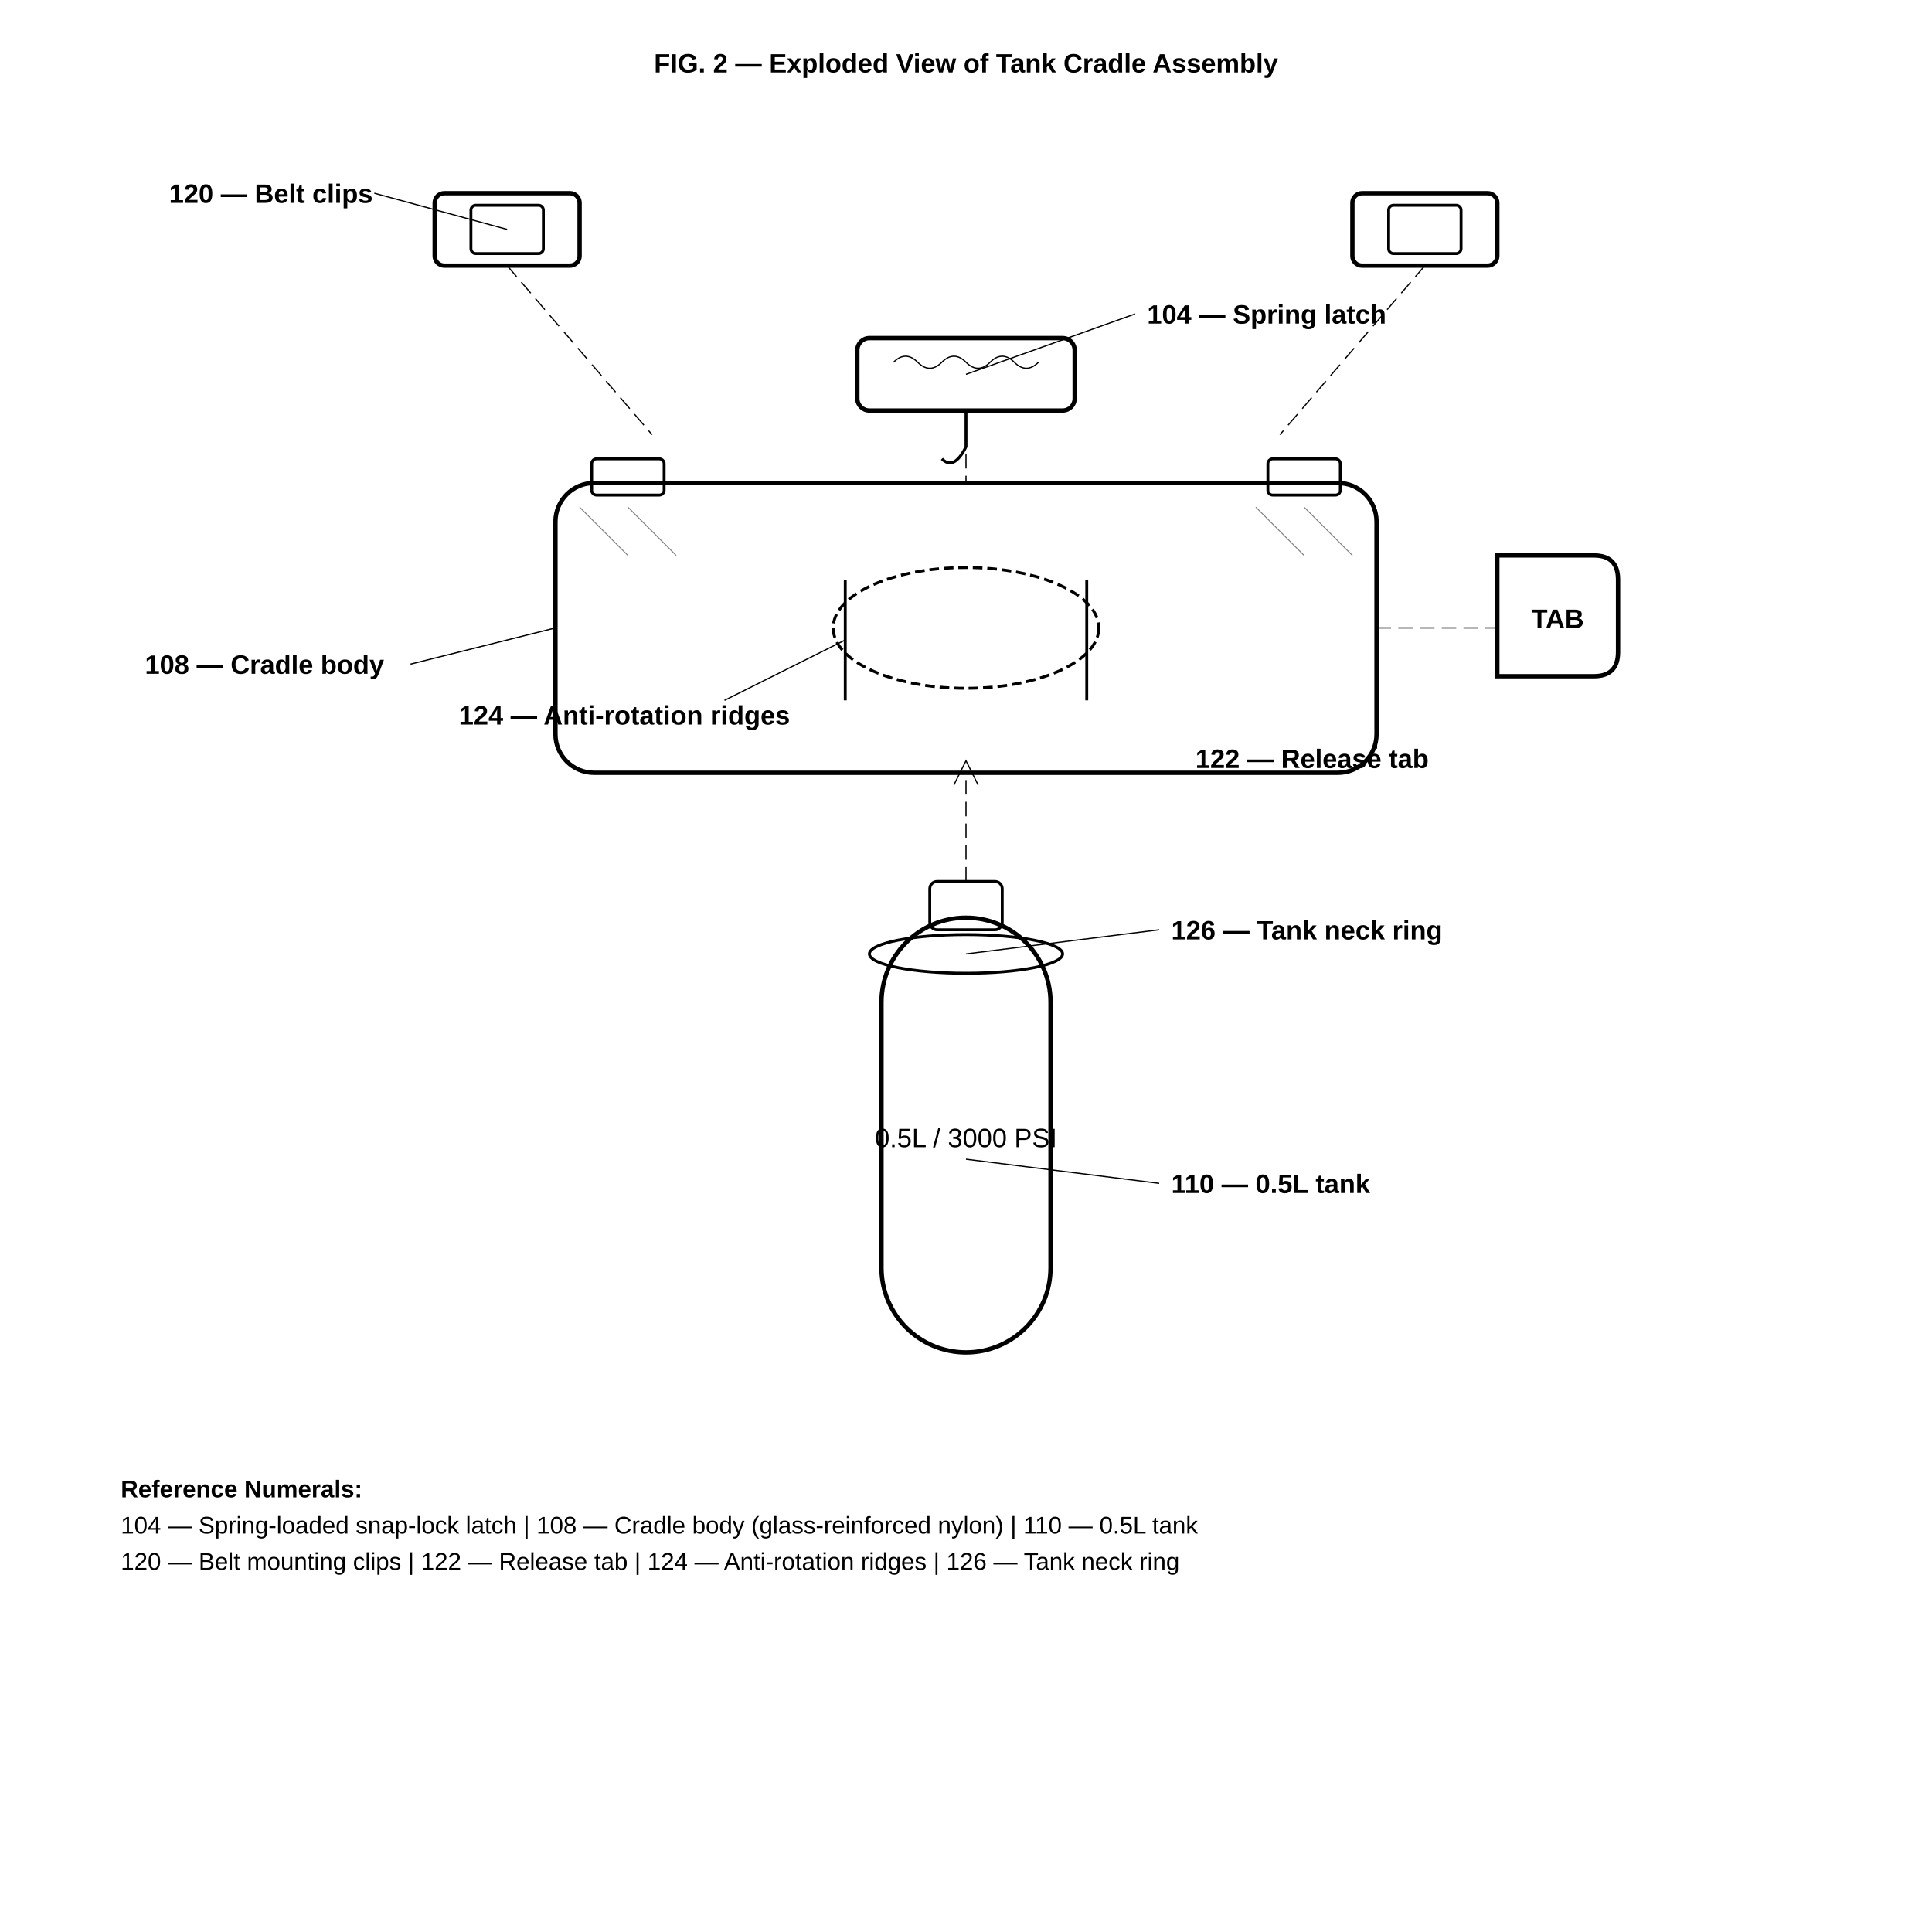
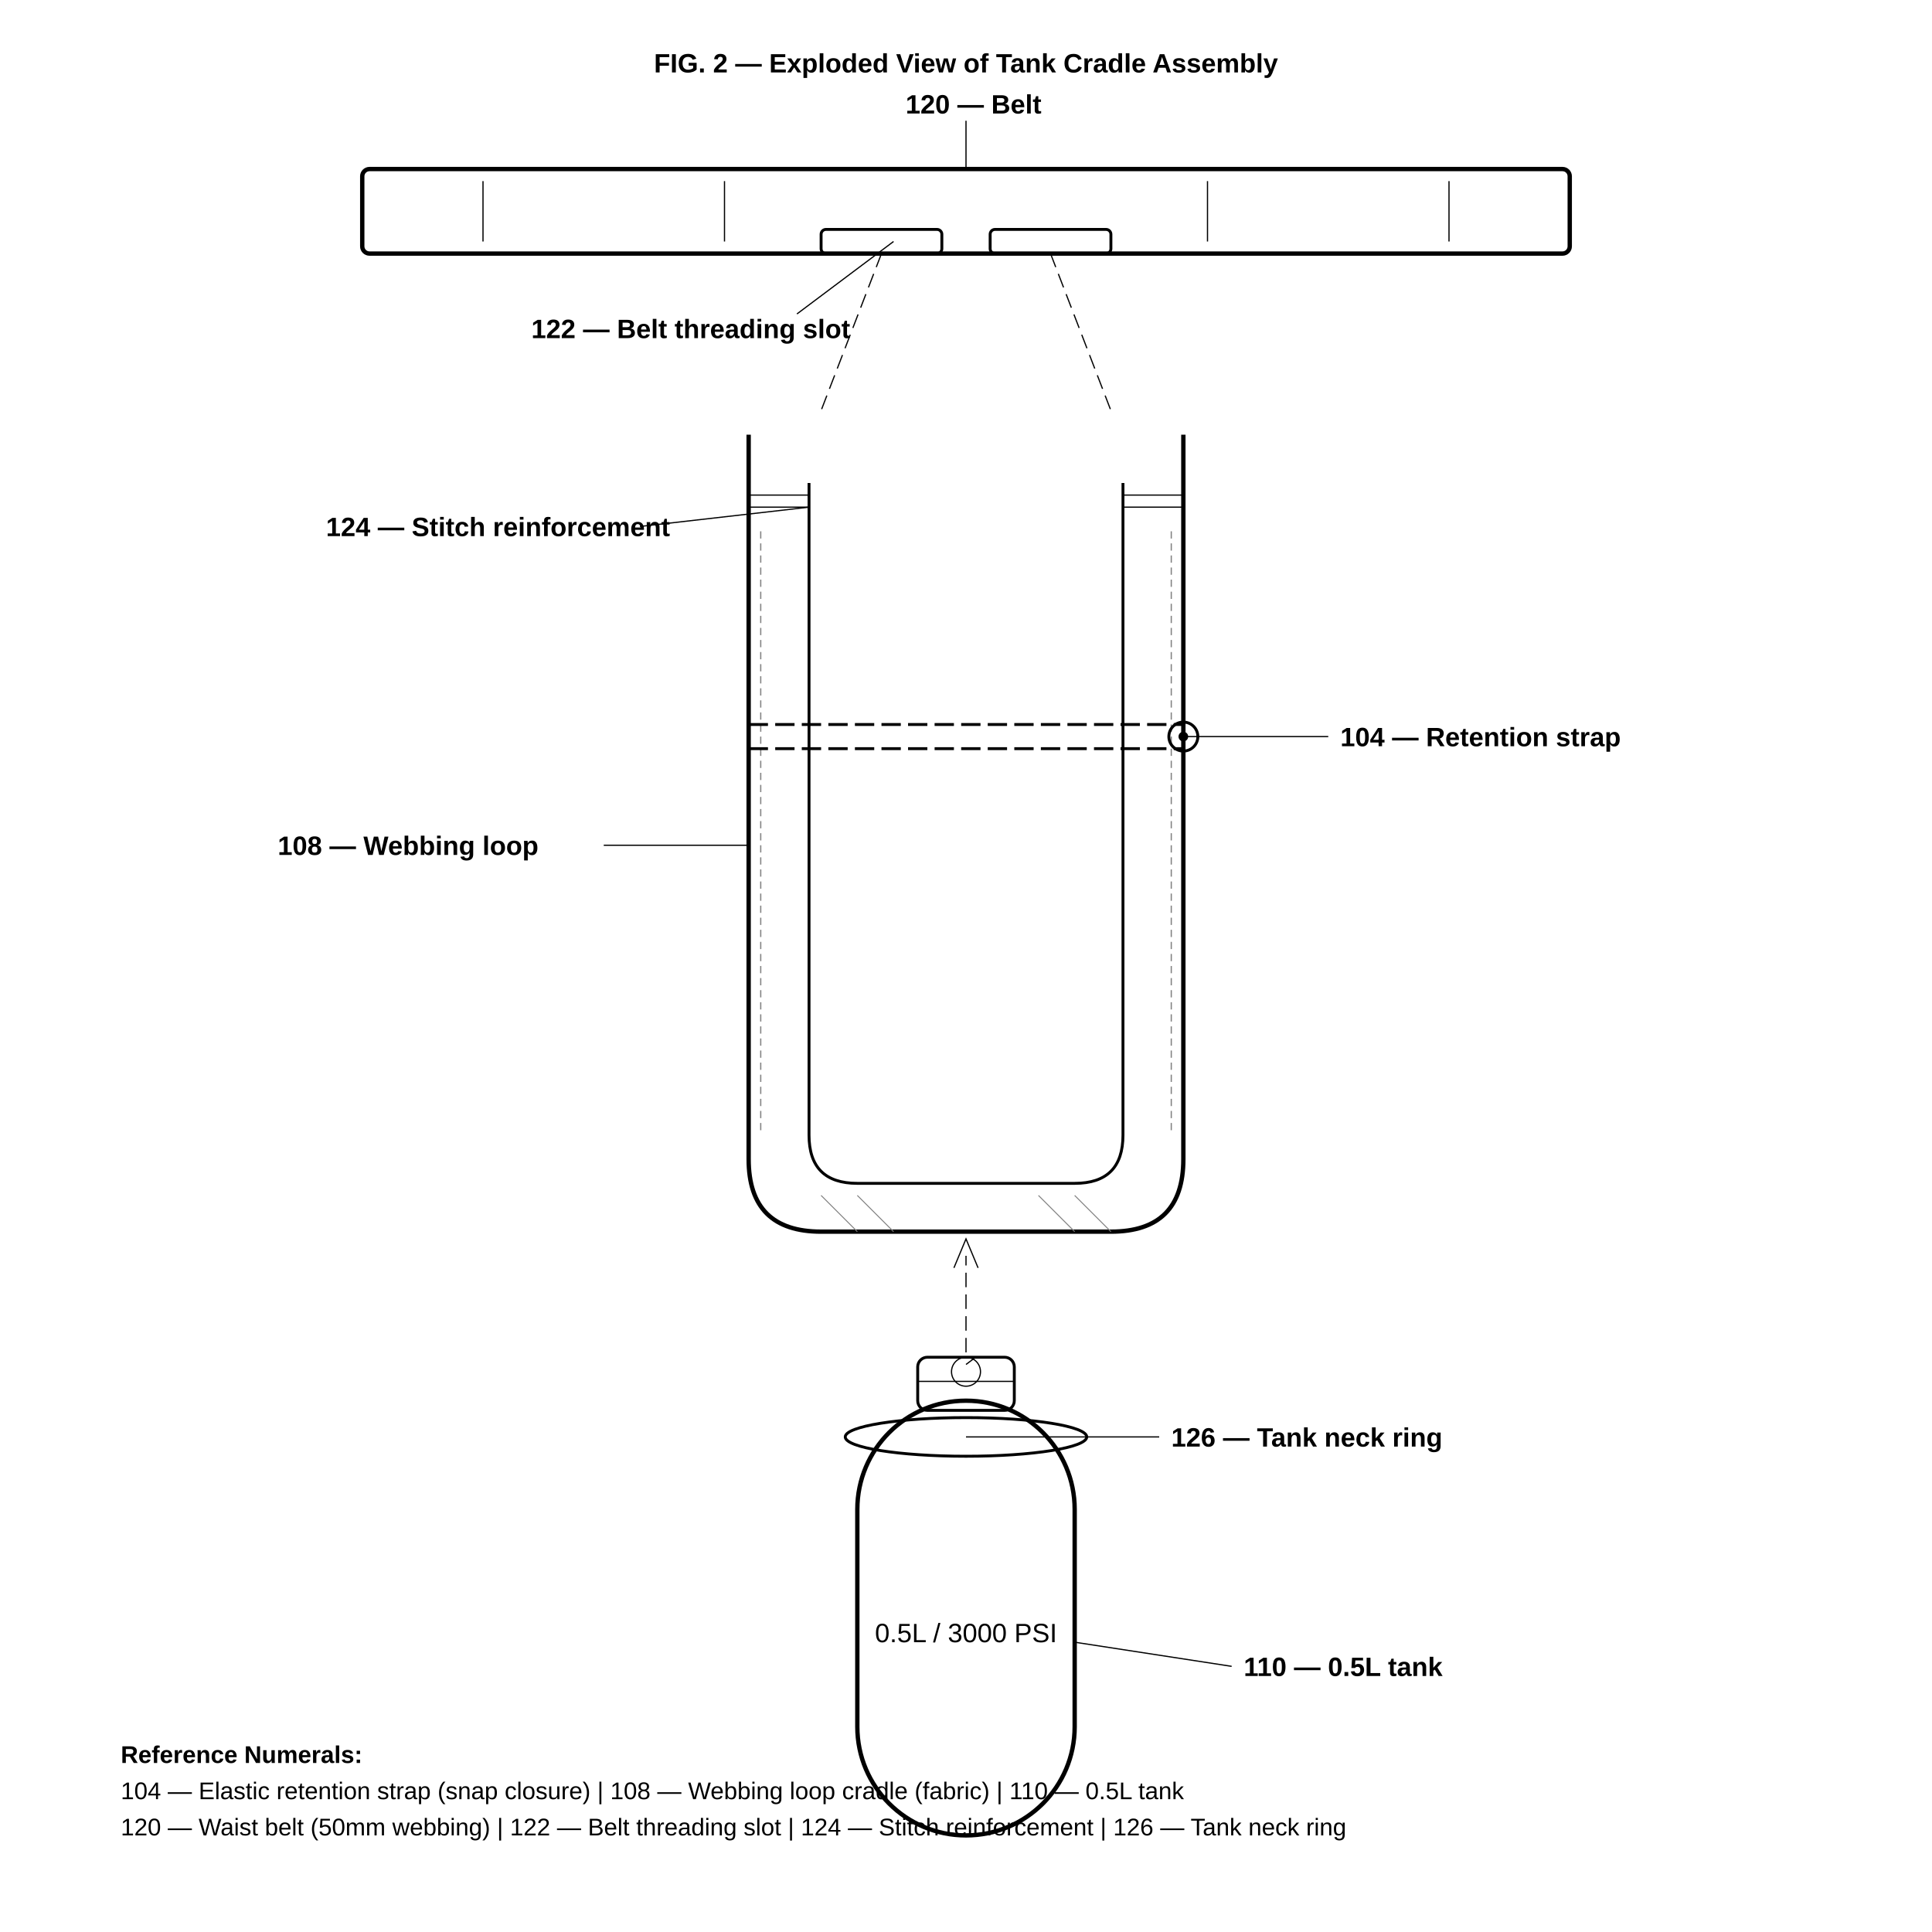
<svg xmlns="http://www.w3.org/2000/svg" viewBox="0 0 800 800" width="800" height="800">
  <style>
    text { font-family: Arial, sans-serif; font-size: 11px; }
    .label { font-size: 11px; font-weight: bold; }
    .caption { font-size: 10px; }
    .thin { stroke-width: 0.5; }
    .medium { stroke-width: 1.2; }
    .thick { stroke-width: 1.8; }
    .hatch { stroke-width: 0.4; stroke: gray; }
  </style>
  <text x="400" y="30" text-anchor="middle" font-size="14" font-weight="bold">FIG. 2 — Exploded View of Tank Cradle Assembly</text>
-   <rect x="180" y="80" width="60" height="30" rx="4" fill="none" stroke="black" class="thick" />
-   <rect x="195" y="85" width="30" height="20" rx="2" fill="none" stroke="black" class="medium" />
-   <rect x="560" y="80" width="60" height="30" rx="4" fill="none" stroke="black" class="thick" />
-   <rect x="575" y="85" width="30" height="20" rx="2" fill="none" stroke="black" class="medium" />
-   <line x1="210" y1="110" x2="270" y2="180" stroke="black" stroke-dasharray="6,3" class="thin" />
-   <line x1="590" y1="110" x2="530" y2="180" stroke="black" stroke-dasharray="6,3" class="thin" />
-   <rect x="230" y="200" width="340" height="120" rx="16" fill="none" stroke="black" class="thick" />
-   <ellipse cx="400" cy="260" rx="55" ry="25" fill="none" stroke="black" stroke-dasharray="4,2" class="medium" />
-   <line x1="350" y1="240" x2="350" y2="290" stroke="black" class="medium" />
-   <line x1="450" y1="240" x2="450" y2="290" stroke="black" class="medium" />
-   <line x1="240" y1="210" x2="260" y2="230" class="hatch" />
-   <line x1="260" y1="210" x2="280" y2="230" class="hatch" />
-   <line x1="520" y1="210" x2="540" y2="230" class="hatch" />
-   <line x1="540" y1="210" x2="560" y2="230" class="hatch" />
-   <rect x="245" y="190" width="30" height="15" rx="2" fill="none" stroke="black" class="medium" />
-   <rect x="525" y="190" width="30" height="15" rx="2" fill="none" stroke="black" class="medium" />
-   <rect x="355" y="140" width="90" height="30" rx="5" fill="none" stroke="black" class="thick" />
-   <path d="M370,150 Q375,145 380,150 Q385,155 390,150 Q395,145 400,150 Q405,155 410,150 Q415,145 420,150 Q425,155 430,150" fill="none" stroke="black" class="thin" />
-   <path d="M400,170 L400,185 Q395,195 390,190" fill="none" stroke="black" class="medium" />
-   <line x1="400" y1="170" x2="400" y2="200" stroke="black" stroke-dasharray="6,3" class="thin" />
-   <path d="M620,230 L660,230 Q670,230 670,240 L670,270 Q670,280 660,280 L620,280 Z" fill="none" stroke="black" class="thick" />
-   <text x="645" y="260" text-anchor="middle" font-size="9" font-weight="bold">TAB</text>
-   <line x1="570" y1="260" x2="620" y2="260" stroke="black" stroke-dasharray="6,3" class="thin" />
-   <rect x="365" y="380" width="70" height="180" rx="35" fill="none" stroke="black" class="thick" />
-   <rect x="385" y="365" width="30" height="20" rx="3" fill="none" stroke="black" class="medium" />
-   <ellipse cx="400" cy="395" rx="40" ry="8" fill="none" stroke="black" class="medium" />
-   <text x="400" y="475" text-anchor="middle" font-size="9">0.5L / 3000 PSI</text>
-   <line x1="400" y1="365" x2="400" y2="320" stroke="black" stroke-dasharray="6,3" class="thin" />
-   <path d="M395,325 L400,315 L405,325" fill="none" stroke="black" class="thin" />
-   <line x1="210" y1="95" x2="155" y2="80" stroke="black" class="thin" />
-   <text x="70" y="84" class="label">120 — Belt clips</text>
-   <line x1="400" y1="155" x2="470" y2="130" stroke="black" class="thin" />
-   <text x="475" y="134" class="label">104 — Spring latch</text>
-   <line x1="570" y1="260" x2="570" y2="310" stroke="black" class="thin" />
-   <text x="495" y="318" class="label">122 — Release tab</text>
-   <line x1="230" y1="260" x2="170" y2="275" stroke="black" class="thin" />
-   <text x="60" y="279" class="label">108 — Cradle body</text>
-   <line x1="350" y1="265" x2="300" y2="290" stroke="black" class="thin" />
-   <text x="190" y="300" class="label">124 — Anti-rotation ridges</text>
-   <line x1="400" y1="395" x2="480" y2="385" stroke="black" class="thin" />
-   <text x="485" y="389" class="label">126 — Tank neck ring</text>
-   <line x1="400" y1="480" x2="480" y2="490" stroke="black" class="thin" />
-   <text x="485" y="494" class="label">110 — 0.5L tank</text>
-   <text x="50" y="620" class="caption" font-weight="bold">Reference Numerals:</text>
-   <text x="50" y="635" class="caption">104 — Spring-loaded snap-lock latch  |  108 — Cradle body (glass-reinforced nylon)  |  110 — 0.5L tank</text>
-   <text x="50" y="650" class="caption">120 — Belt mounting clips  |  122 — Release tab  |  124 — Anti-rotation ridges  |  126 — Tank neck ring</text>
+   <rect x="150" y="70" width="500" height="35" rx="3" fill="none" stroke="black" class="thick" />
+   <line x1="200" y1="75" x2="200" y2="100" stroke="black" class="thin" />
+   <line x1="300" y1="75" x2="300" y2="100" stroke="black" class="thin" />
+   <line x1="500" y1="75" x2="500" y2="100" stroke="black" class="thin" />
+   <line x1="600" y1="75" x2="600" y2="100" stroke="black" class="thin" />
+   <rect x="340" y="95" width="50" height="10" rx="2" fill="none" stroke="black" class="medium" />
+   <rect x="410" y="95" width="50" height="10" rx="2" fill="none" stroke="black" class="medium" />
+   <line x1="365" y1="105" x2="340" y2="170" stroke="black" stroke-dasharray="6,3" class="thin" />
+   <line x1="435" y1="105" x2="460" y2="170" stroke="black" stroke-dasharray="6,3" class="thin" />
+   <path d="M310,180 L310,200" fill="none" stroke="black" class="thick" />
+   <path d="M310,200 L310,480 Q310,510 340,510 L460,510 Q490,510 490,480 L490,200" fill="none" stroke="black" class="thick" />
+   <path d="M490,200 L490,180" fill="none" stroke="black" class="thick" />
+   <path d="M335,200 L335,470 Q335,490 355,490 L445,490 Q465,490 465,470 L465,200" fill="none" stroke="black" class="medium" />
+   <line x1="315" y1="220" x2="315" y2="470" stroke="gray" class="thin" stroke-dasharray="3,2" />
+   <line x1="485" y1="220" x2="485" y2="470" stroke="gray" class="thin" stroke-dasharray="3,2" />
+   <line x1="310" y1="205" x2="335" y2="205" stroke="black" class="thin" />
+   <line x1="310" y1="210" x2="335" y2="210" stroke="black" class="thin" />
+   <line x1="465" y1="205" x2="490" y2="205" stroke="black" class="thin" />
+   <line x1="465" y1="210" x2="490" y2="210" stroke="black" class="thin" />
+   <line x1="340" y1="495" x2="355" y2="510" class="hatch" />
+   <line x1="355" y1="495" x2="370" y2="510" class="hatch" />
+   <line x1="430" y1="495" x2="445" y2="510" class="hatch" />
+   <line x1="445" y1="495" x2="460" y2="510" class="hatch" />
+   <path d="M310,300 L490,300" fill="none" stroke="black" class="medium" stroke-dasharray="8,3" />
+   <path d="M310,310 L490,310" fill="none" stroke="black" class="medium" stroke-dasharray="8,3" />
+   <circle cx="490" cy="305" r="6" fill="none" stroke="black" class="medium" />
+   <circle cx="490" cy="305" r="2" fill="black" />
+   <rect x="355" y="580" width="90" height="180" rx="45" fill="none" stroke="black" class="thick" />
+   <rect x="380" y="562" width="40" height="22" rx="4" fill="none" stroke="black" class="medium" />
+   <line x1="380" y1="572" x2="420" y2="572" stroke="black" class="thin" />
+   <circle cx="400" cy="568" r="6" fill="none" stroke="black" class="thin" />
+   <line x1="400" y1="565" x2="404" y2="562" stroke="black" class="thin" />
+   <ellipse cx="400" cy="595" rx="50" ry="8" fill="none" stroke="black" class="medium" />
+   <text x="400" y="680" text-anchor="middle" font-size="9">0.5L / 3000 PSI</text>
+   <line x1="400" y1="560" x2="400" y2="520" stroke="black" stroke-dasharray="6,3" class="thin" />
+   <path d="M395,525 L400,513 L405,525" fill="none" stroke="black" class="thin" />
+   <line x1="400" y1="70" x2="400" y2="50" stroke="black" class="thin" />
+   <text x="375" y="47" class="label">120 — Belt</text>
+   <line x1="310" y1="350" x2="250" y2="350" stroke="black" class="thin" />
+   <text x="115" y="354" class="label">108 — Webbing loop</text>
+   <line x1="490" y1="305" x2="550" y2="305" stroke="black" class="thin" />
+   <text x="555" y="309" class="label">104 — Retention strap</text>
+   <line x1="335" y1="210" x2="265" y2="218" stroke="black" class="thin" />
+   <text x="135" y="222" class="label">124 — Stitch reinforcement</text>
+   <line x1="400" y1="595" x2="480" y2="595" stroke="black" class="thin" />
+   <text x="485" y="599" class="label">126 — Tank neck ring</text>
+   <line x1="445" y1="680" x2="510" y2="690" stroke="black" class="thin" />
+   <text x="515" y="694" class="label">110 — 0.5L tank</text>
+   <line x1="370" y1="100" x2="330" y2="130" stroke="black" class="thin" />
+   <text x="220" y="140" class="label">122 — Belt threading slot</text>
+   <text x="50" y="730" class="caption" font-weight="bold">Reference Numerals:</text>
+   <text x="50" y="745" class="caption">104 — Elastic retention strap (snap closure)  |  108 — Webbing loop cradle (fabric)  |  110 — 0.5L tank</text>
+   <text x="50" y="760" class="caption">120 — Waist belt (50mm webbing)  |  122 — Belt threading slot  |  124 — Stitch reinforcement  |  126 — Tank neck ring</text>
</svg>
